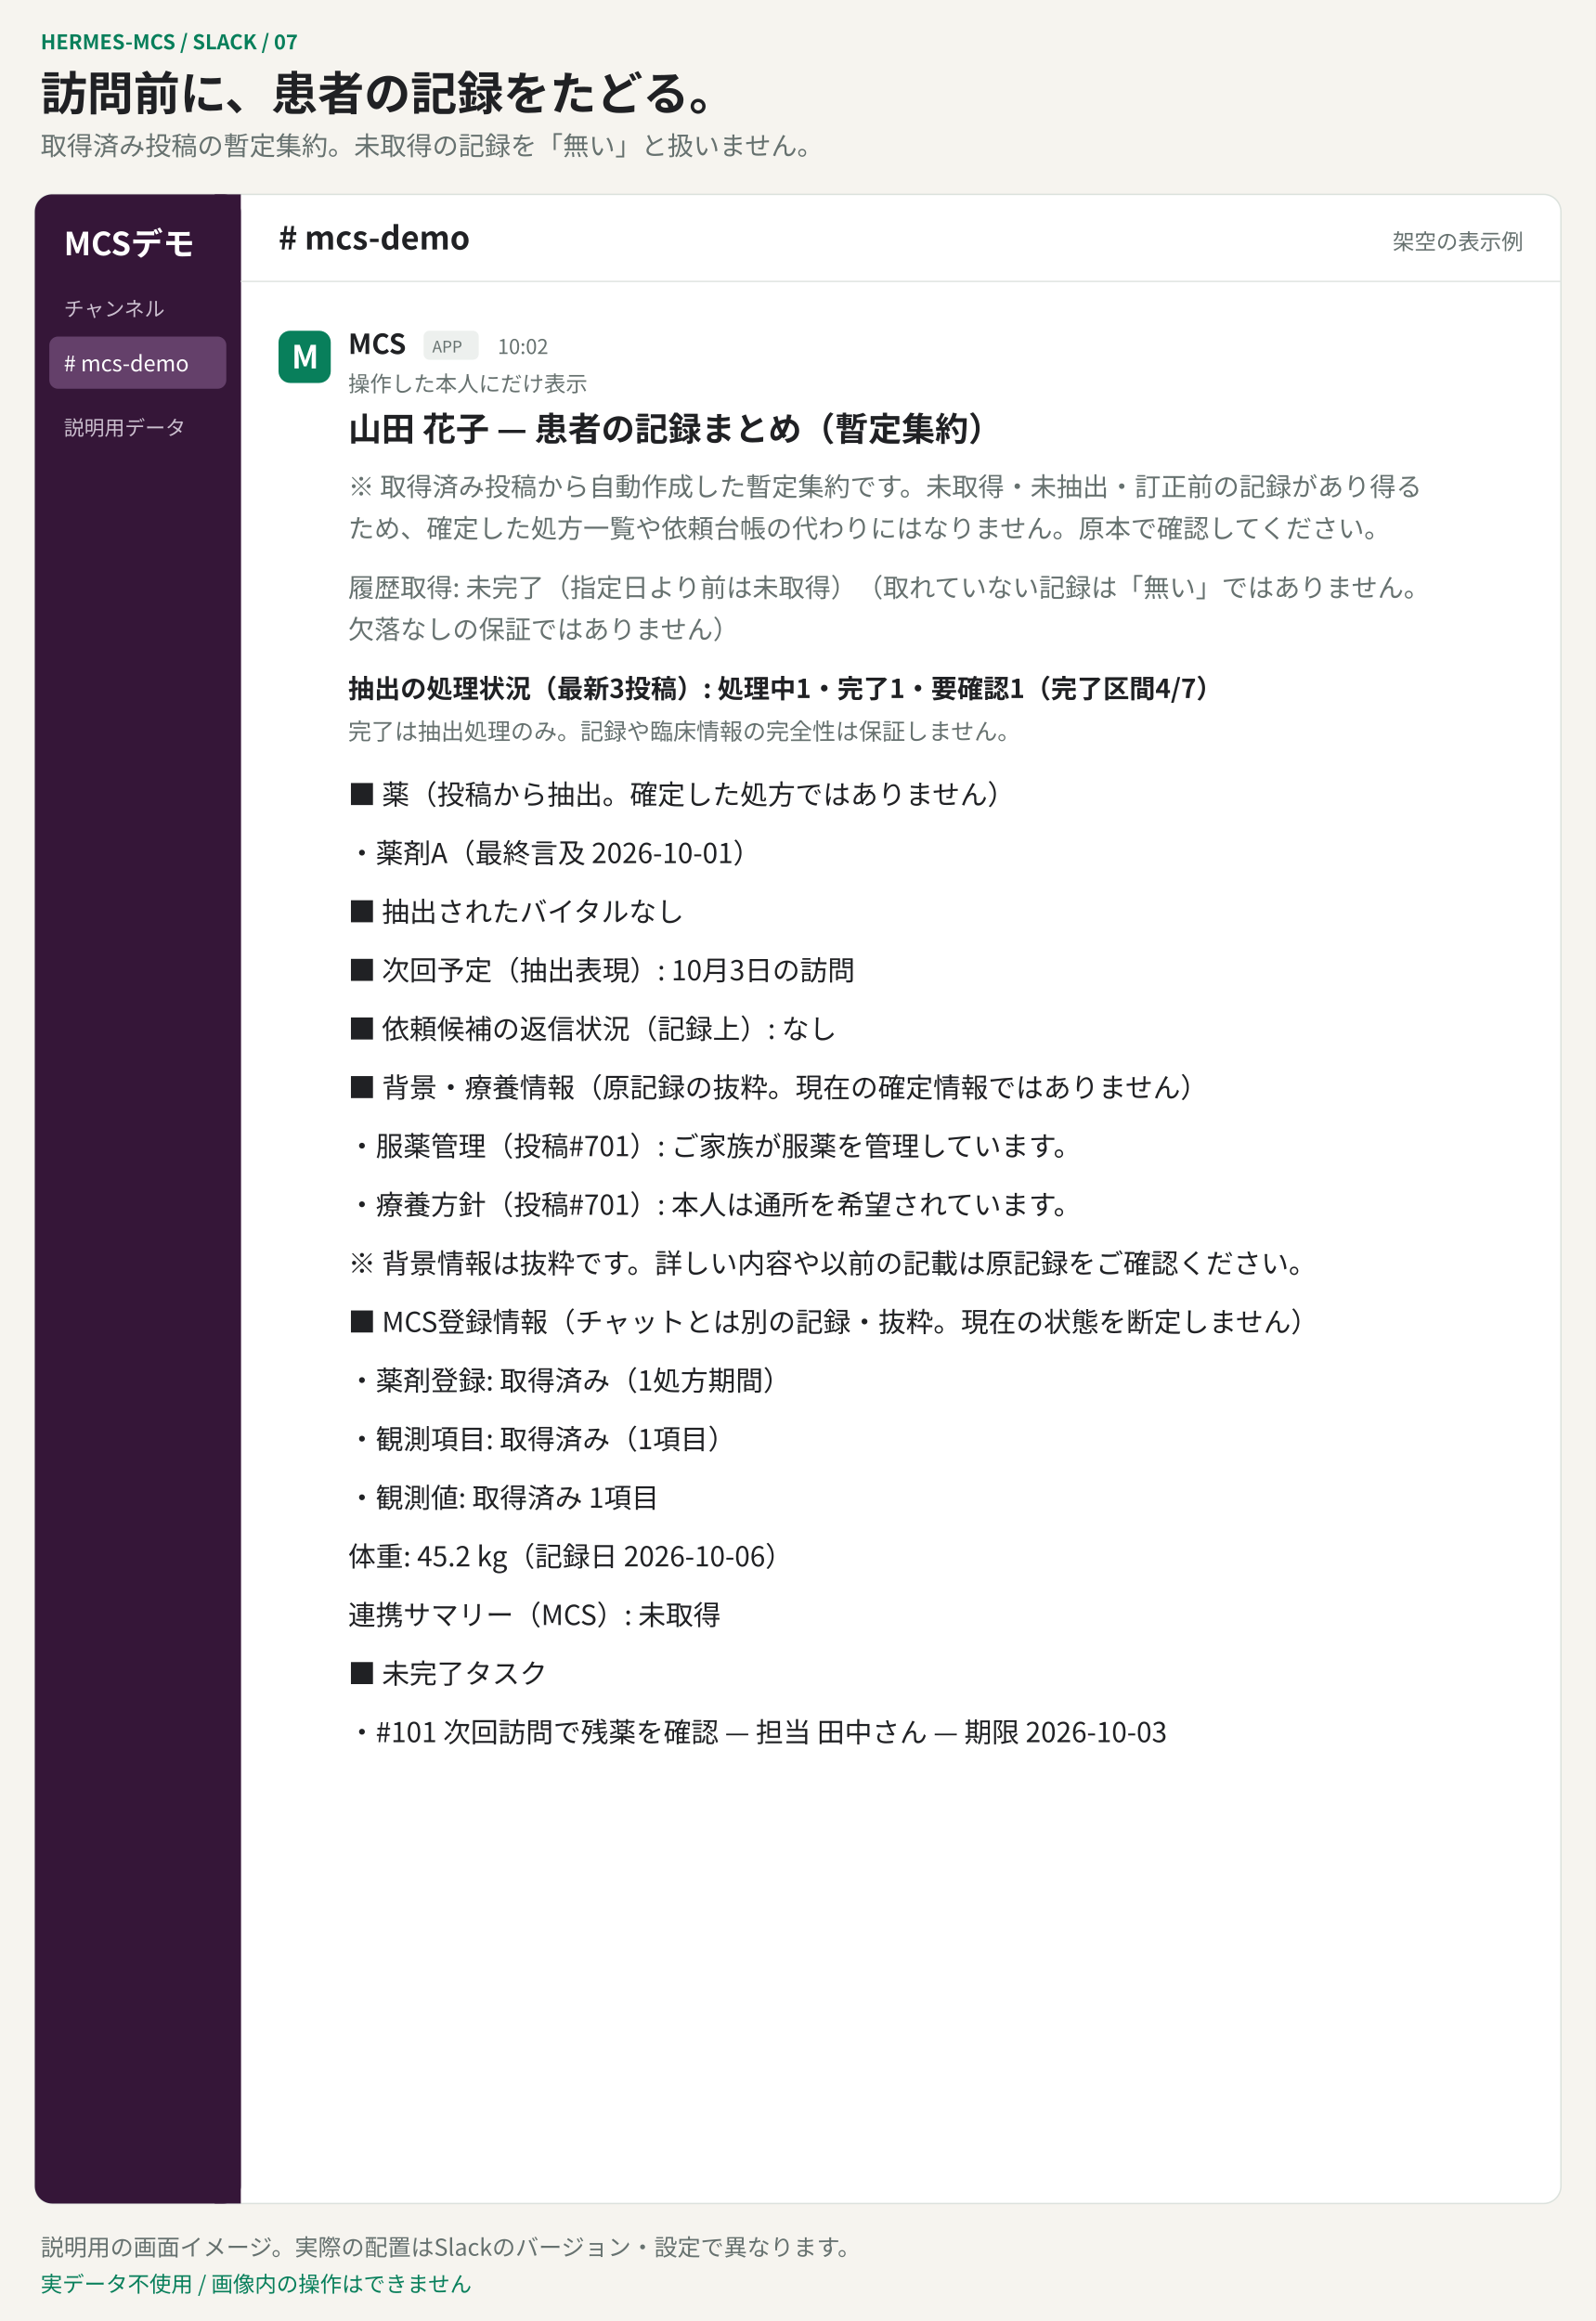
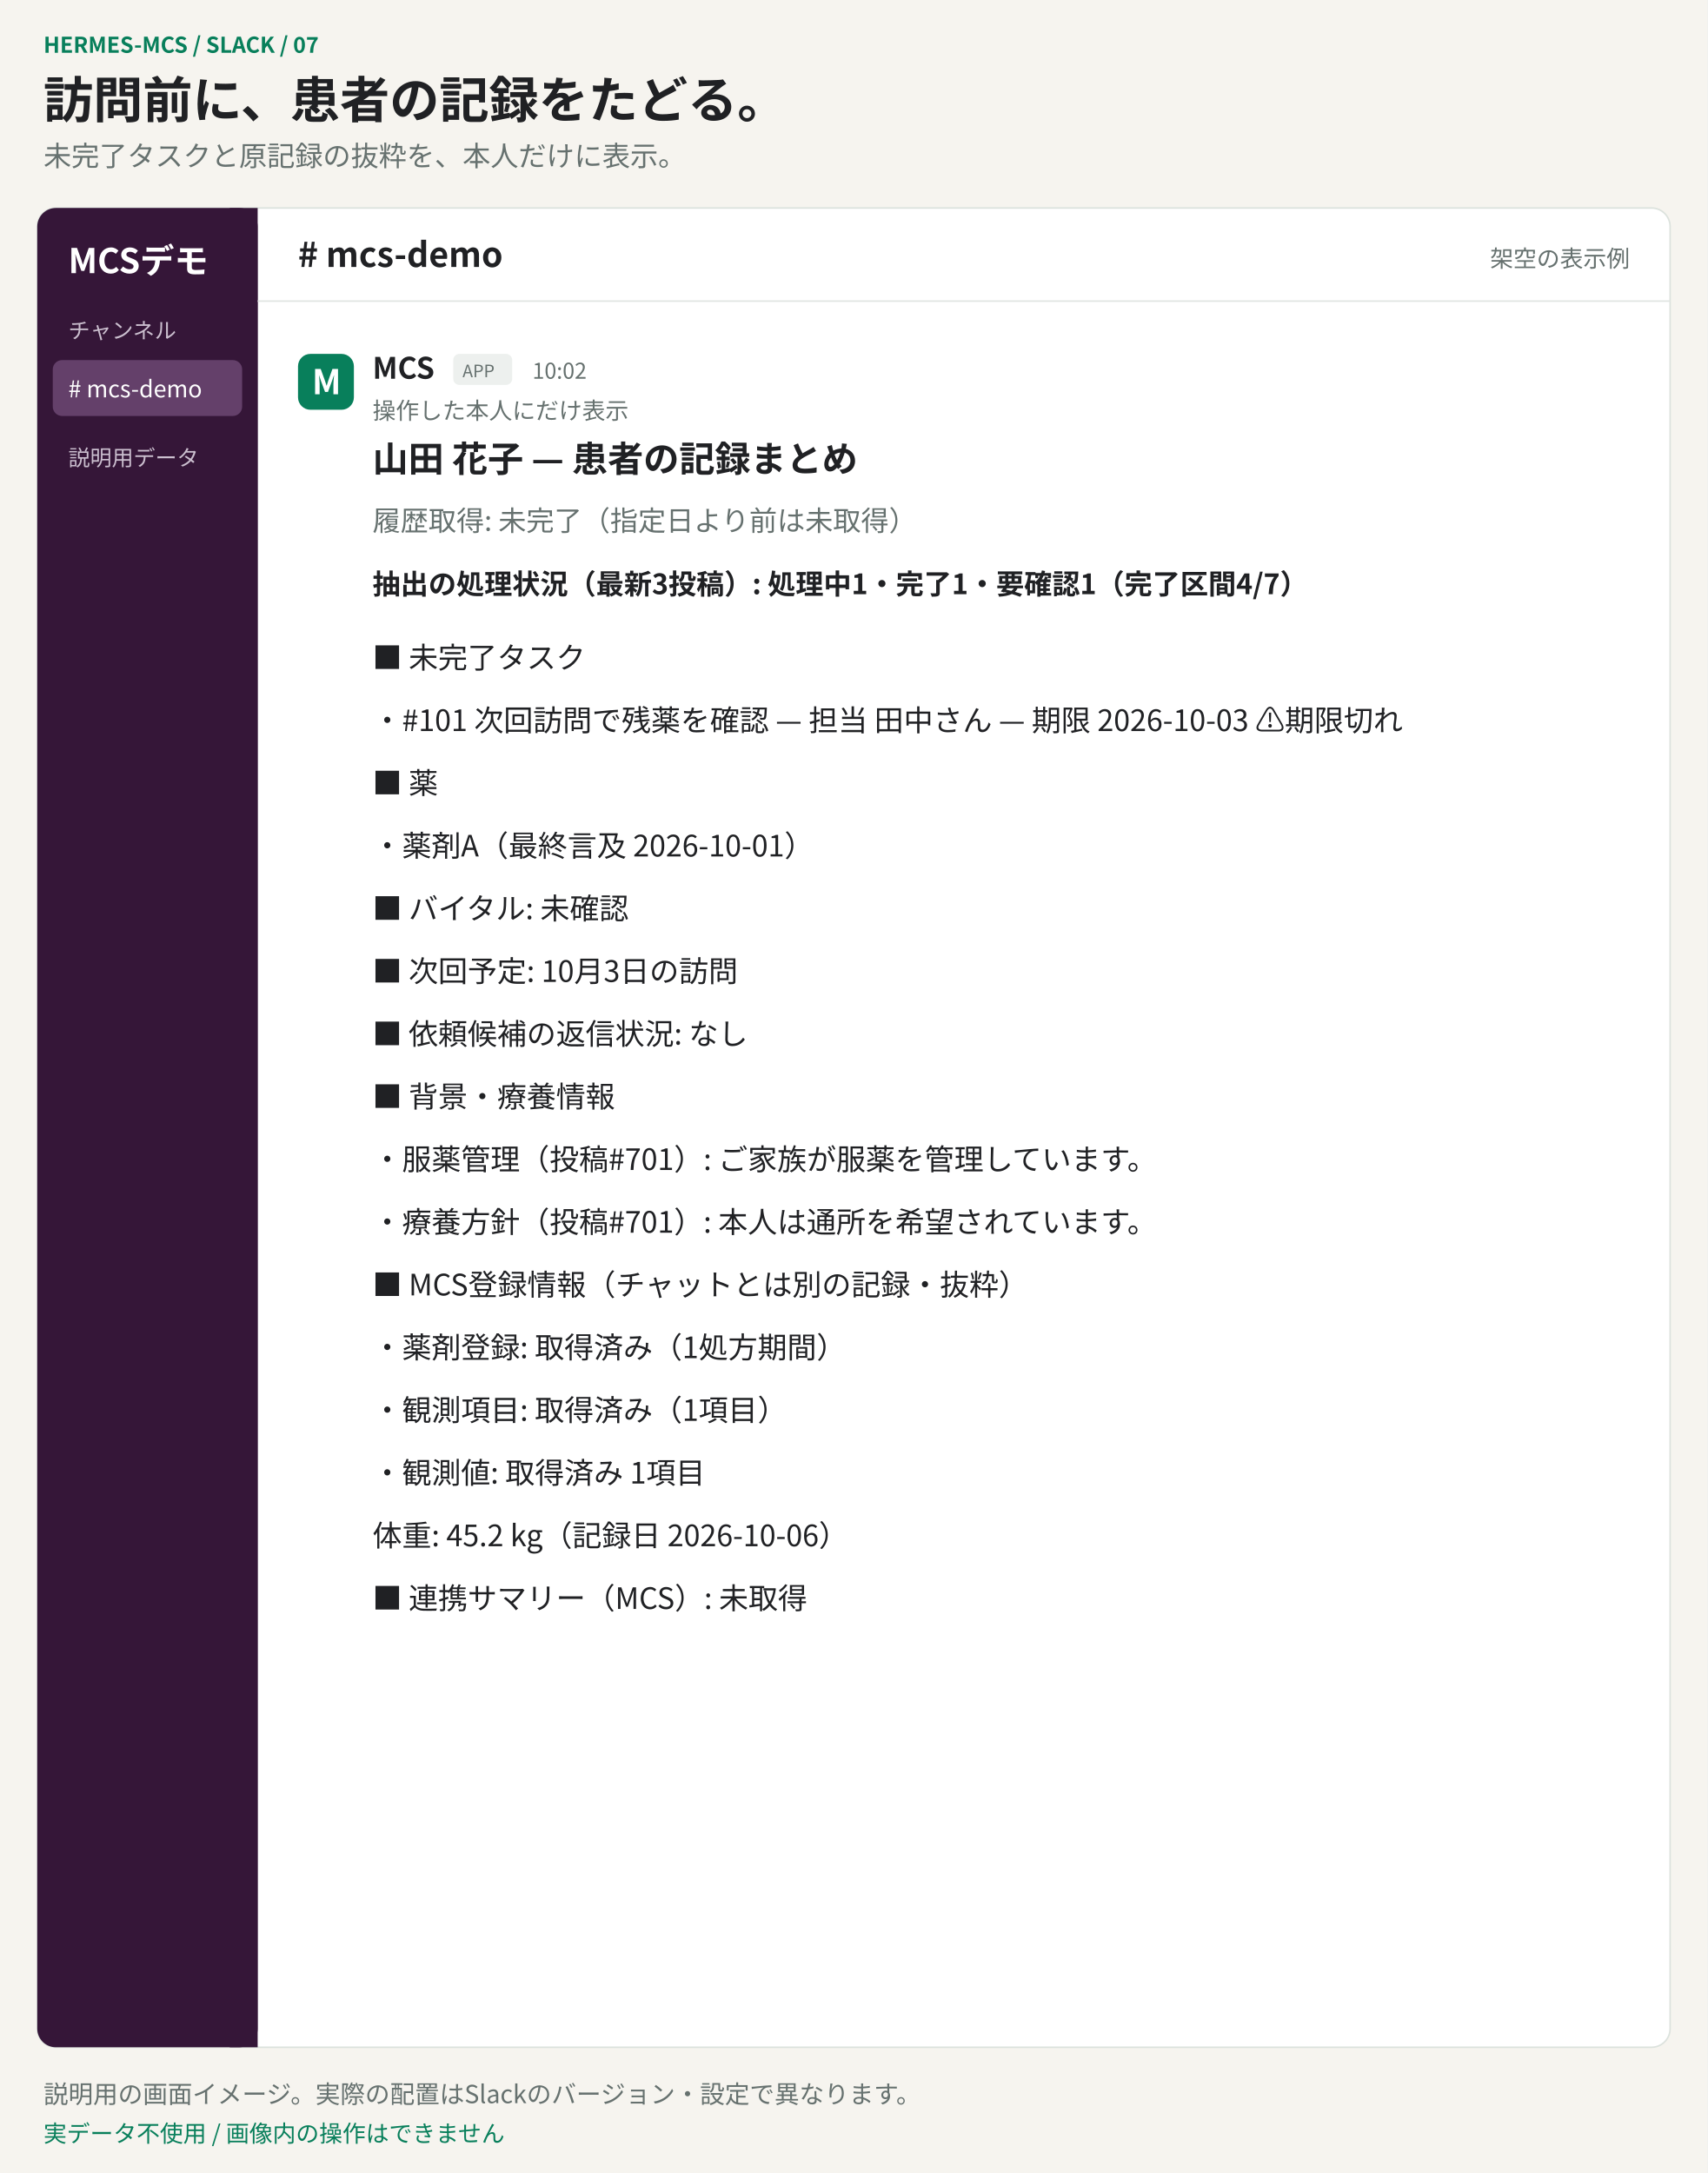
- <svg xmlns="http://www.w3.org/2000/svg" width="1100" height="1600" viewBox="0 0 1100 1600" font-family="Noto Sans CJK JP,Hiragino Sans,Yu Gothic,Droid Sans Fallback,sans-serif">
-   <rect x="0" y="0" width="1100" height="1600" rx="0" fill="#f6f4ef" />
+ <svg xmlns="http://www.w3.org/2000/svg" width="1100" height="1400" viewBox="0 0 1100 1400" font-family="Noto Sans CJK JP,Hiragino Sans,Yu Gothic,Droid Sans Fallback,sans-serif">
+   <rect x="0" y="0" width="1100" height="1400" rx="0" fill="#f6f4ef" />
  <text x="28" y="34" font-size="14" fill="#087f5b" font-weight="bold">HERMES-MCS  /  SLACK  /  07</text>
  <text x="28" y="76" font-size="32" fill="#202124" font-weight="bold">訪問前に、患者の記録をたどる。</text>
-   <text x="28" y="107" font-size="18" fill="#66716f">取得済み投稿の暫定集約。未取得の記録を「無い」と扱いません。</text>
-   <rect x="24" y="134" width="1052" height="1385" rx="12" fill="#fff" stroke="#dce2dd" />
-   <rect x="24" y="134" width="142" height="1385" rx="12" fill="#351638" />
-   <rect x="148" y="134" width="18" height="1385" rx="0" fill="#351638" />
+   <text x="28" y="107" font-size="18" fill="#66716f">未完了タスクと原記録の抜粋を、本人だけに表示。</text>
+   <rect x="24" y="134" width="1052" height="1185" rx="12" fill="#fff" stroke="#dce2dd" />
+   <rect x="24" y="134" width="142" height="1185" rx="12" fill="#351638" />
+   <rect x="148" y="134" width="18" height="1185" rx="0" fill="#351638" />
  <text x="44" y="176" font-size="22" fill="#fff" font-weight="bold">MCSデモ</text>
  <text x="44" y="218" font-size="14" fill="#cbbfcf">チャンネル</text>
  <rect x="34" y="232" width="122" height="36" rx="6" fill="#64406a" />
  <text x="44" y="256" font-size="15" fill="#fff"># mcs-demo</text>
  <text x="44" y="300" font-size="14" fill="#cbbfcf">説明用データ</text>
  <path d="M166 194 L1076 194" stroke="#e1e5e2" fill="none" />
  <text x="192" y="172" font-size="22" fill="#202124" font-weight="bold"># mcs-demo</text>
  <text x="1050" y="172" font-size="15" fill="#66716f" text-anchor="end">架空の表示例</text>
-   <text x="28" y="1555" font-size="16" fill="#66716f">説明用の画面イメージ。実際の配置はSlackのバージョン・設定で異なります。</text>
-   <text x="28" y="1580" font-size="15" fill="#087f5b">実データ不使用 / 画像内の操作はできません</text>
+   <text x="28" y="1355" font-size="16" fill="#66716f">説明用の画面イメージ。実際の配置はSlackのバージョン・設定で異なります。</text>
+   <text x="28" y="1380" font-size="15" fill="#087f5b">実データ不使用 / 画像内の操作はできません</text>
  <rect x="192" y="228" width="36" height="36" rx="8" fill="#087f5b" />
  <text x="201" y="254" font-size="22" fill="#fff" font-weight="bold">M</text>
  <text x="240" y="244" font-size="19" fill="#202124" font-weight="bold">MCS</text>
  <rect x="292" y="228" width="38" height="20" rx="4" fill="#edf0ee" />
  <text x="298" y="243" font-size="11" fill="#66716f">APP</text>
  <text x="343" y="244" font-size="14" fill="#66716f">10:02</text>
  <text x="240" y="270" font-size="15" fill="#66716f">操作した本人にだけ表示</text>
-   <text x="240" y="304" font-size="23" fill="#202124" font-weight="bold">山田 花子 — 患者の記録まとめ（暫定集約）</text>
-   <text x="240" y="342" font-size="18" fill="#66716f">※ 取得済み投稿から自動作成した暫定集約です。未取得・未抽出・訂正前の記録があり得る</text>
-   <text x="240" y="370.8" font-size="18" fill="#66716f">ため、確定した処方一覧や依頼台帳の代わりにはなりません。原本で確認してください。</text>
-   <text x="240" y="411.6" font-size="18" fill="#66716f">履歴取得: 未完了（指定日より前は未取得）（取れていない記録は「無い」ではありません。</text>
-   <text x="240" y="440.4" font-size="18" fill="#66716f">欠落なしの保証ではありません）</text>
-   <text x="240" y="481.2" font-size="18" fill="#202124" font-weight="bold">抽出の処理状況（最新3投稿）: 処理中1・完了1・要確認1（完了区間4/7）</text>
-   <text x="240" y="510" font-size="16" fill="#66716f">完了は抽出処理のみ。記録や臨床情報の完全性は保証しません。</text>
-   <text x="240" y="554.6" font-size="19" fill="#202124">■ 薬（投稿から抽出。確定した処方ではありません）</text>
-   <text x="240" y="595.0" font-size="19" fill="#202124">・薬剤A（最終言及 2026-10-01）</text>
-   <text x="240" y="635.4" font-size="19" fill="#202124">■ 抽出されたバイタルなし</text>
-   <text x="240" y="675.8" font-size="19" fill="#202124">■ 次回予定（抽出表現）: 10月3日の訪問</text>
-   <text x="240" y="716.2" font-size="19" fill="#202124">■ 依頼候補の返信状況（記録上）: なし</text>
-   <text x="240" y="756.6" font-size="19" fill="#202124">■ 背景・療養情報（原記録の抜粋。現在の確定情報ではありません）</text>
-   <text x="240" y="797" font-size="19" fill="#202124">・服薬管理（投稿#701）: ご家族が服薬を管理しています。</text>
-   <text x="240" y="837.4" font-size="19" fill="#202124">・療養方針（投稿#701）: 本人は通所を希望されています。</text>
-   <text x="240" y="877.8" font-size="19" fill="#202124">※ 背景情報は抜粋です。詳しい内容や以前の記載は原記録をご確認ください。</text>
-   <text x="240" y="918.2" font-size="19" fill="#202124">■ MCS登録情報（チャットとは別の記録・抜粋。現在の状態を断定しません）</text>
-   <text x="240" y="958.6" font-size="19" fill="#202124">・薬剤登録: 取得済み（1処方期間）</text>
-   <text x="240" y="999" font-size="19" fill="#202124">・観測項目: 取得済み（1項目）</text>
-   <text x="240" y="1039.4" font-size="19" fill="#202124">・観測値: 取得済み 1項目</text>
-   <text x="240" y="1079.8" font-size="19" fill="#202124">  体重: 45.2 kg（記録日 2026-10-06）</text>
-   <text x="240" y="1120.2" font-size="19" fill="#202124">連携サマリー（MCS）: 未取得</text>
-   <text x="240" y="1160.6" font-size="19" fill="#202124">■ 未完了タスク</text>
-   <text x="240" y="1201" font-size="19" fill="#202124">・#101 次回訪問で残薬を確認 — 担当 田中さん — 期限 2026-10-03</text>
+   <text x="240" y="304" font-size="23" fill="#202124" font-weight="bold">山田 花子 — 患者の記録まとめ</text>
+   <text x="240" y="342" font-size="18" fill="#66716f">履歴取得: 未完了（指定日より前は未取得）</text>
+   <text x="240" y="382.8" font-size="18" fill="#202124" font-weight="bold">抽出の処理状況（最新3投稿）: 処理中1・完了1・要確認1（完了区間4/7）</text>
+   <text x="240" y="430.6" font-size="19" fill="#202124">■ 未完了タスク</text>
+   <text x="240" y="471.0" font-size="19" fill="#202124">・#101 次回訪問で残薬を確認 — 担当 田中さん — 期限 2026-10-03 ⚠期限切れ</text>
+   <text x="240" y="511.4" font-size="19" fill="#202124">■ 薬</text>
+   <text x="240" y="551.8" font-size="19" fill="#202124">・薬剤A（最終言及 2026-10-01）</text>
+   <text x="240" y="592.2" font-size="19" fill="#202124">■ バイタル: 未確認</text>
+   <text x="240" y="632.6" font-size="19" fill="#202124">■ 次回予定: 10月3日の訪問</text>
+   <text x="240" y="673" font-size="19" fill="#202124">■ 依頼候補の返信状況: なし</text>
+   <text x="240" y="713.4" font-size="19" fill="#202124">■ 背景・療養情報</text>
+   <text x="240" y="753.8" font-size="19" fill="#202124">・服薬管理（投稿#701）: ご家族が服薬を管理しています。</text>
+   <text x="240" y="794.2" font-size="19" fill="#202124">・療養方針（投稿#701）: 本人は通所を希望されています。</text>
+   <text x="240" y="834.6" font-size="19" fill="#202124">■ MCS登録情報（チャットとは別の記録・抜粋）</text>
+   <text x="240" y="875" font-size="19" fill="#202124">・薬剤登録: 取得済み（1処方期間）</text>
+   <text x="240" y="915.4" font-size="19" fill="#202124">・観測項目: 取得済み（1項目）</text>
+   <text x="240" y="955.8" font-size="19" fill="#202124">・観測値: 取得済み 1項目</text>
+   <text x="240" y="996.2" font-size="19" fill="#202124">  体重: 45.2 kg（記録日 2026-10-06）</text>
+   <text x="240" y="1036.6" font-size="19" fill="#202124">■ 連携サマリー（MCS）: 未取得</text>
</svg>
